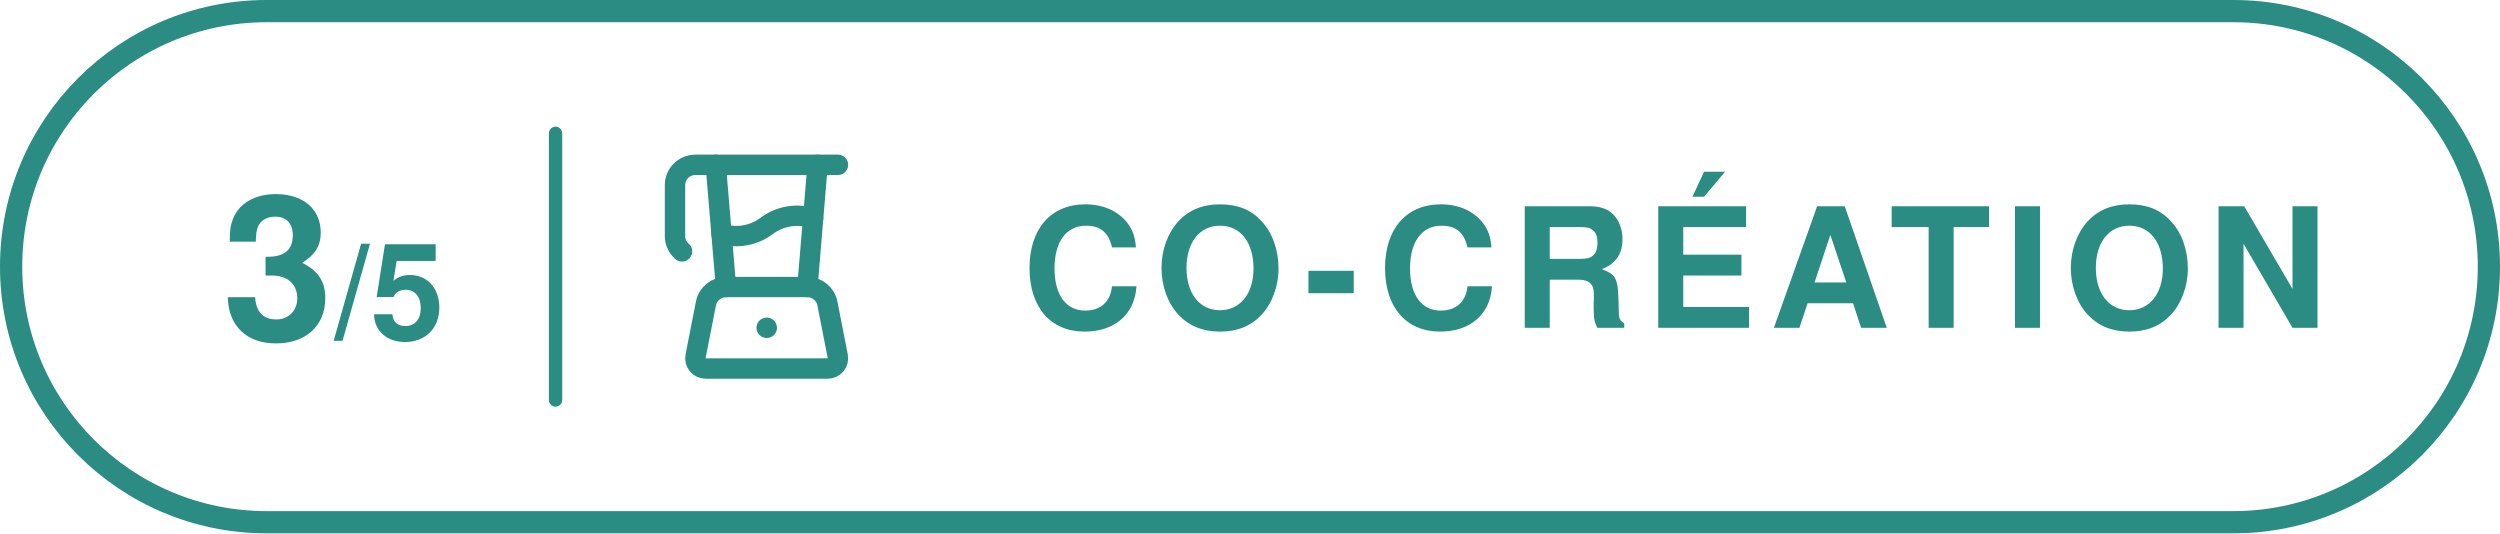
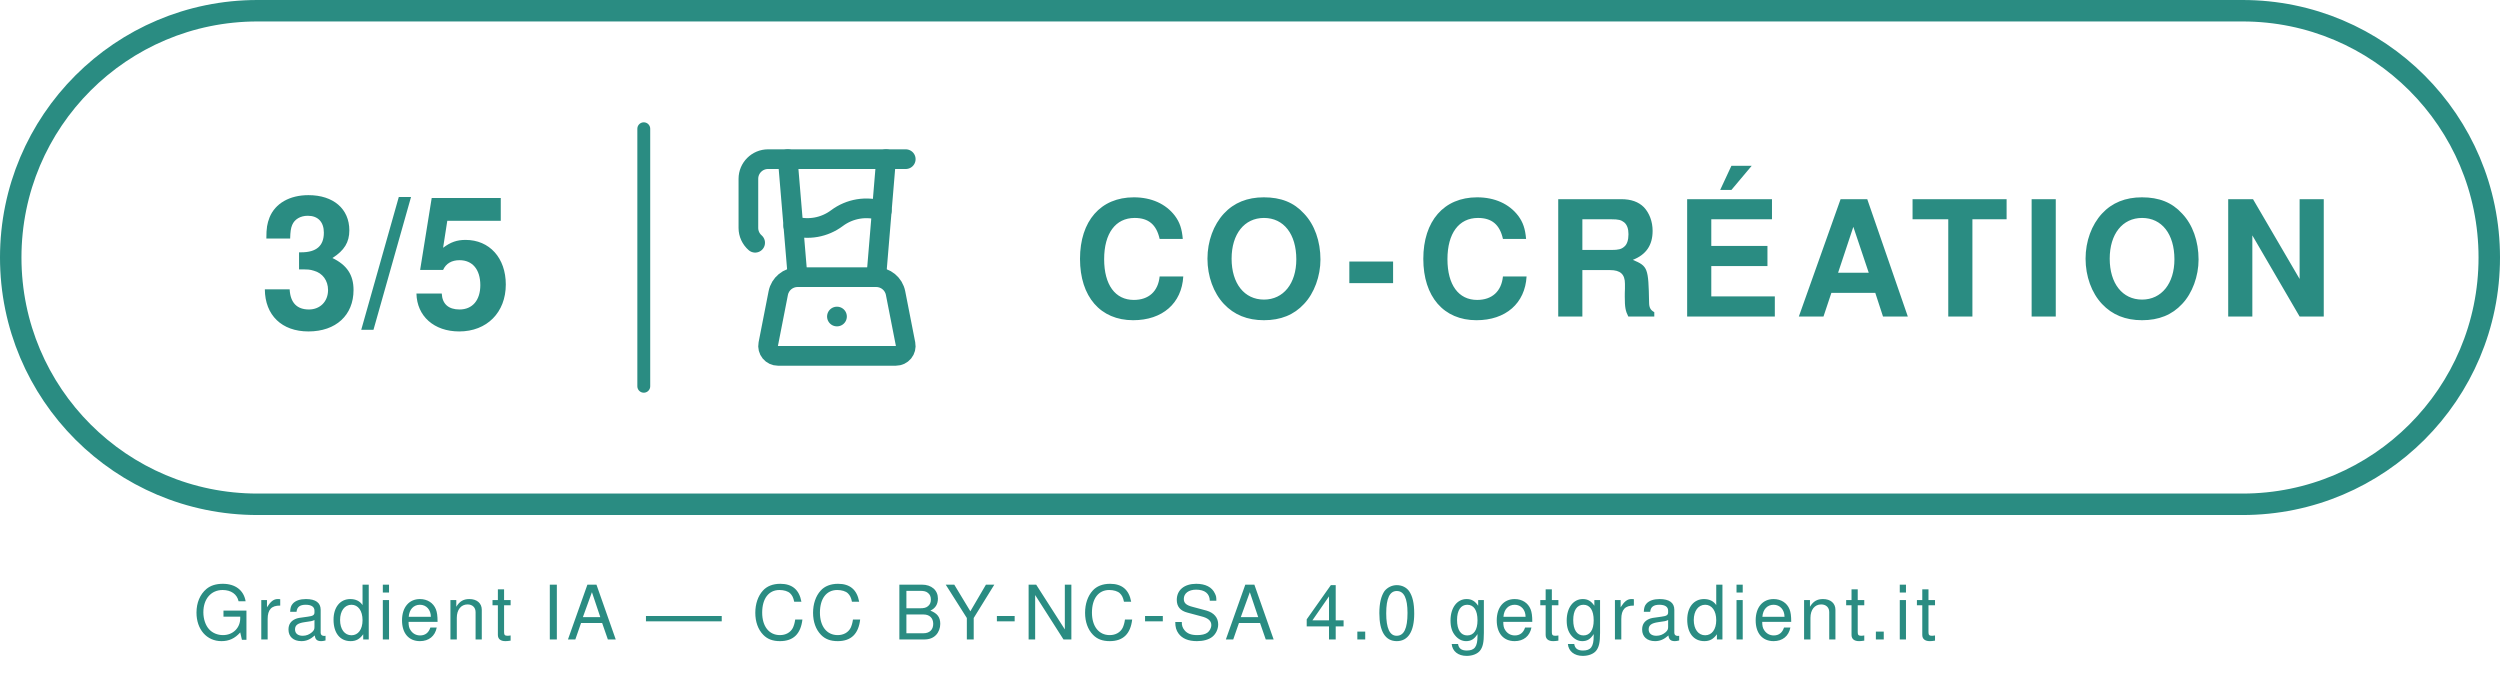
- <svg xmlns="http://www.w3.org/2000/svg" viewBox="0 0 225 48" role="img" aria-label="Niveau 3 · Co-création — IA à vos côtés, avec regard critique">
-   <rect x="1" y="1" width="223" height="46" rx="23" fill="none" stroke="#2a8c82" stroke-width="2" />
+ <svg xmlns="http://www.w3.org/2000/svg" viewBox="0 0 233 63" role="img" aria-label="Niveau 3 · Co-création — IA à vos côtés, avec regard critique">
+   <rect x="1" y="1" width="231" height="46" rx="23" fill="none" stroke="#2a8c82" stroke-width="2" />
  <g fill="#2a8c82" font-family="'Space Grotesk', 'Helvetica Neue', Helvetica, Arial, sans-serif" font-weight="700">
-     <text x="30" y="30.5" font-size="18" text-anchor="middle">3<tspan font-size="12">/5</tspan>
-     </text>
-     <text x="92" y="29.5" font-size="15" letter-spacing="1.2">CO-CRÉATION</text>
+     <text x="36" y="30.5" font-size="17" text-anchor="middle">3/5</text>
+     <text x="100" y="29.5" font-size="15" letter-spacing="1.2">CO-CRÉATION</text>
  </g>
-   <line x1="50" y1="12" x2="50" y2="36" stroke="#2a8c82" stroke-width="1.2" stroke-linecap="round" />
-   <g transform="translate(58 13) scale(0.9166667)" fill="none" stroke="#2a8c82" stroke-width="2" stroke-linecap="round" stroke-linejoin="round">
+   <line x1="60" y1="12" x2="60" y2="36" stroke="#2a8c82" stroke-width="1.2" stroke-linecap="round" />
+   <g transform="translate(67 13) scale(0.9166667)" fill="none" stroke="#2a8c82" stroke-width="2" stroke-linecap="round" stroke-linejoin="round">
    <path d="M8 14a2 2 0 0 0-1.963 1.615l-1.018 5.193A1 1 0 0 0 6 22h12a1 1 0 0 0 .981-1.192l-1.018-5.193A2 2 0 0 0 16 14z" />
    <path d="m17 2-1 12" />
    <path d="M8.006 14 7 2" />
    <path d="M7.565 8.787A5 5 0 0 0 12 8a5 5 0 0 1 4.56-.75" />
    <path d="M19 2H5a2 2 0 0 0-2 2v5a2 2 0 0 0 .688 1.5" />
    <path d="M12 18h.01" />
  </g>
+   <text x="18" y="59.60" fill="#2a8c82" font-family="'Space Grotesk', 'Helvetica Neue', Helvetica, Arial, sans-serif" font-weight="500" font-size="7" letter-spacing="0.42">Gradient IA — CC BY-NC-SA 4.0 getgradient.it</text>
</svg>
